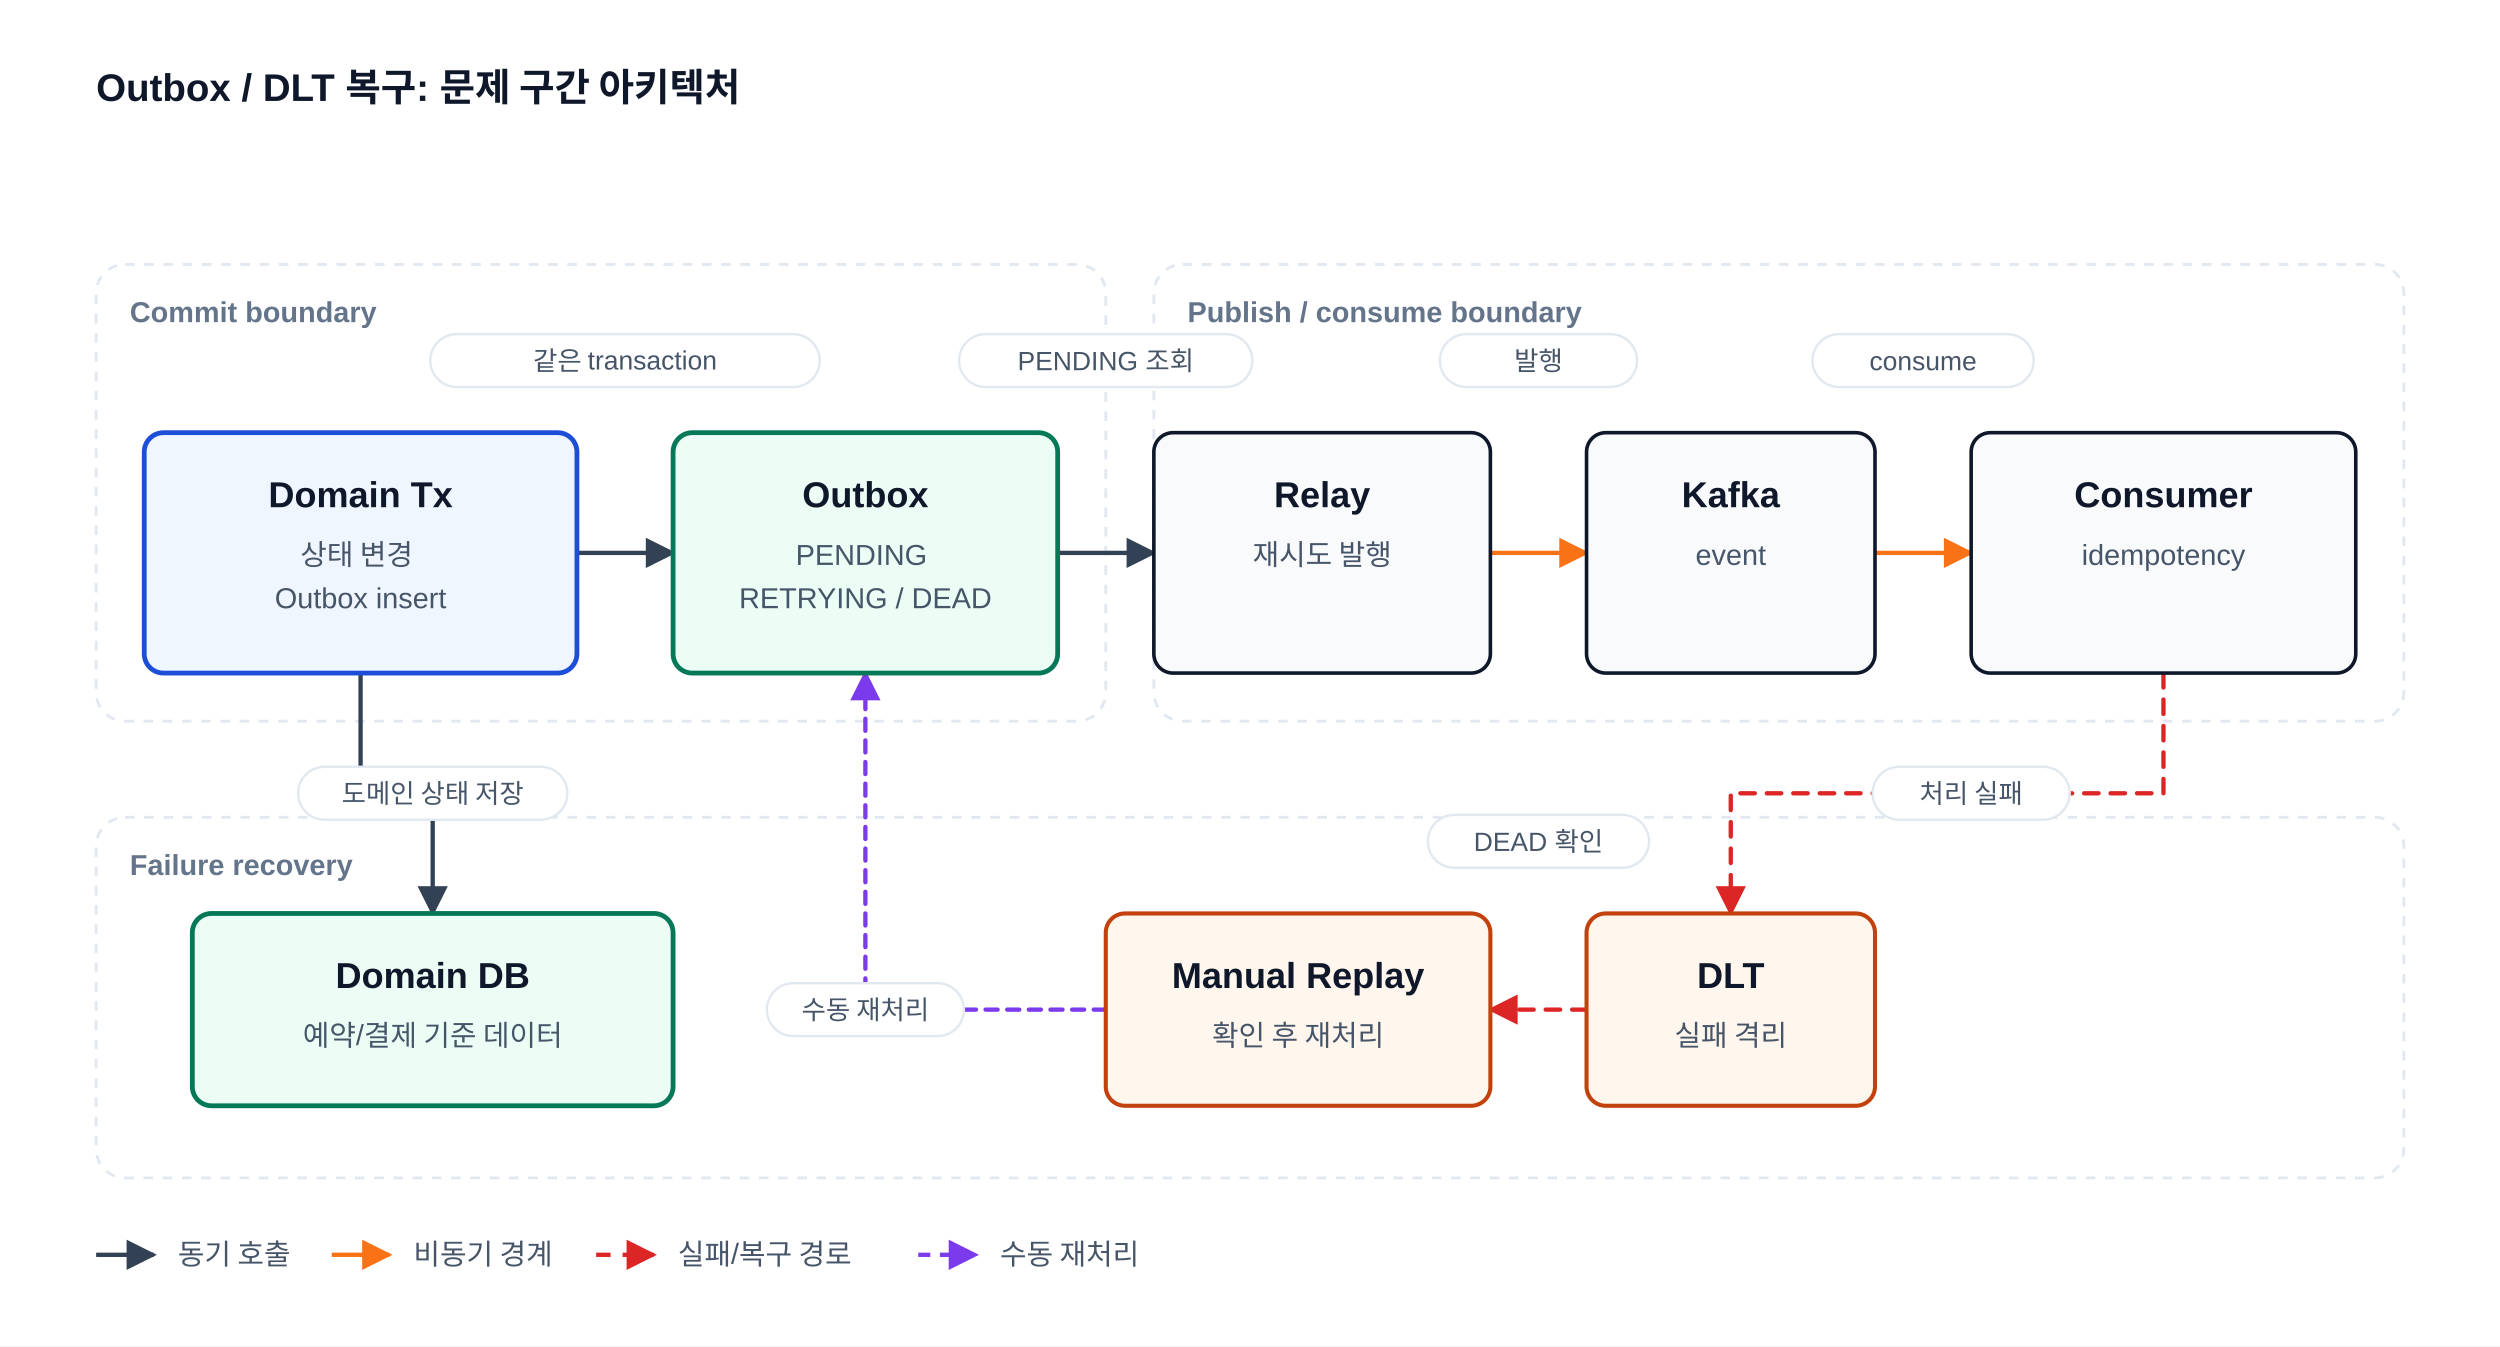
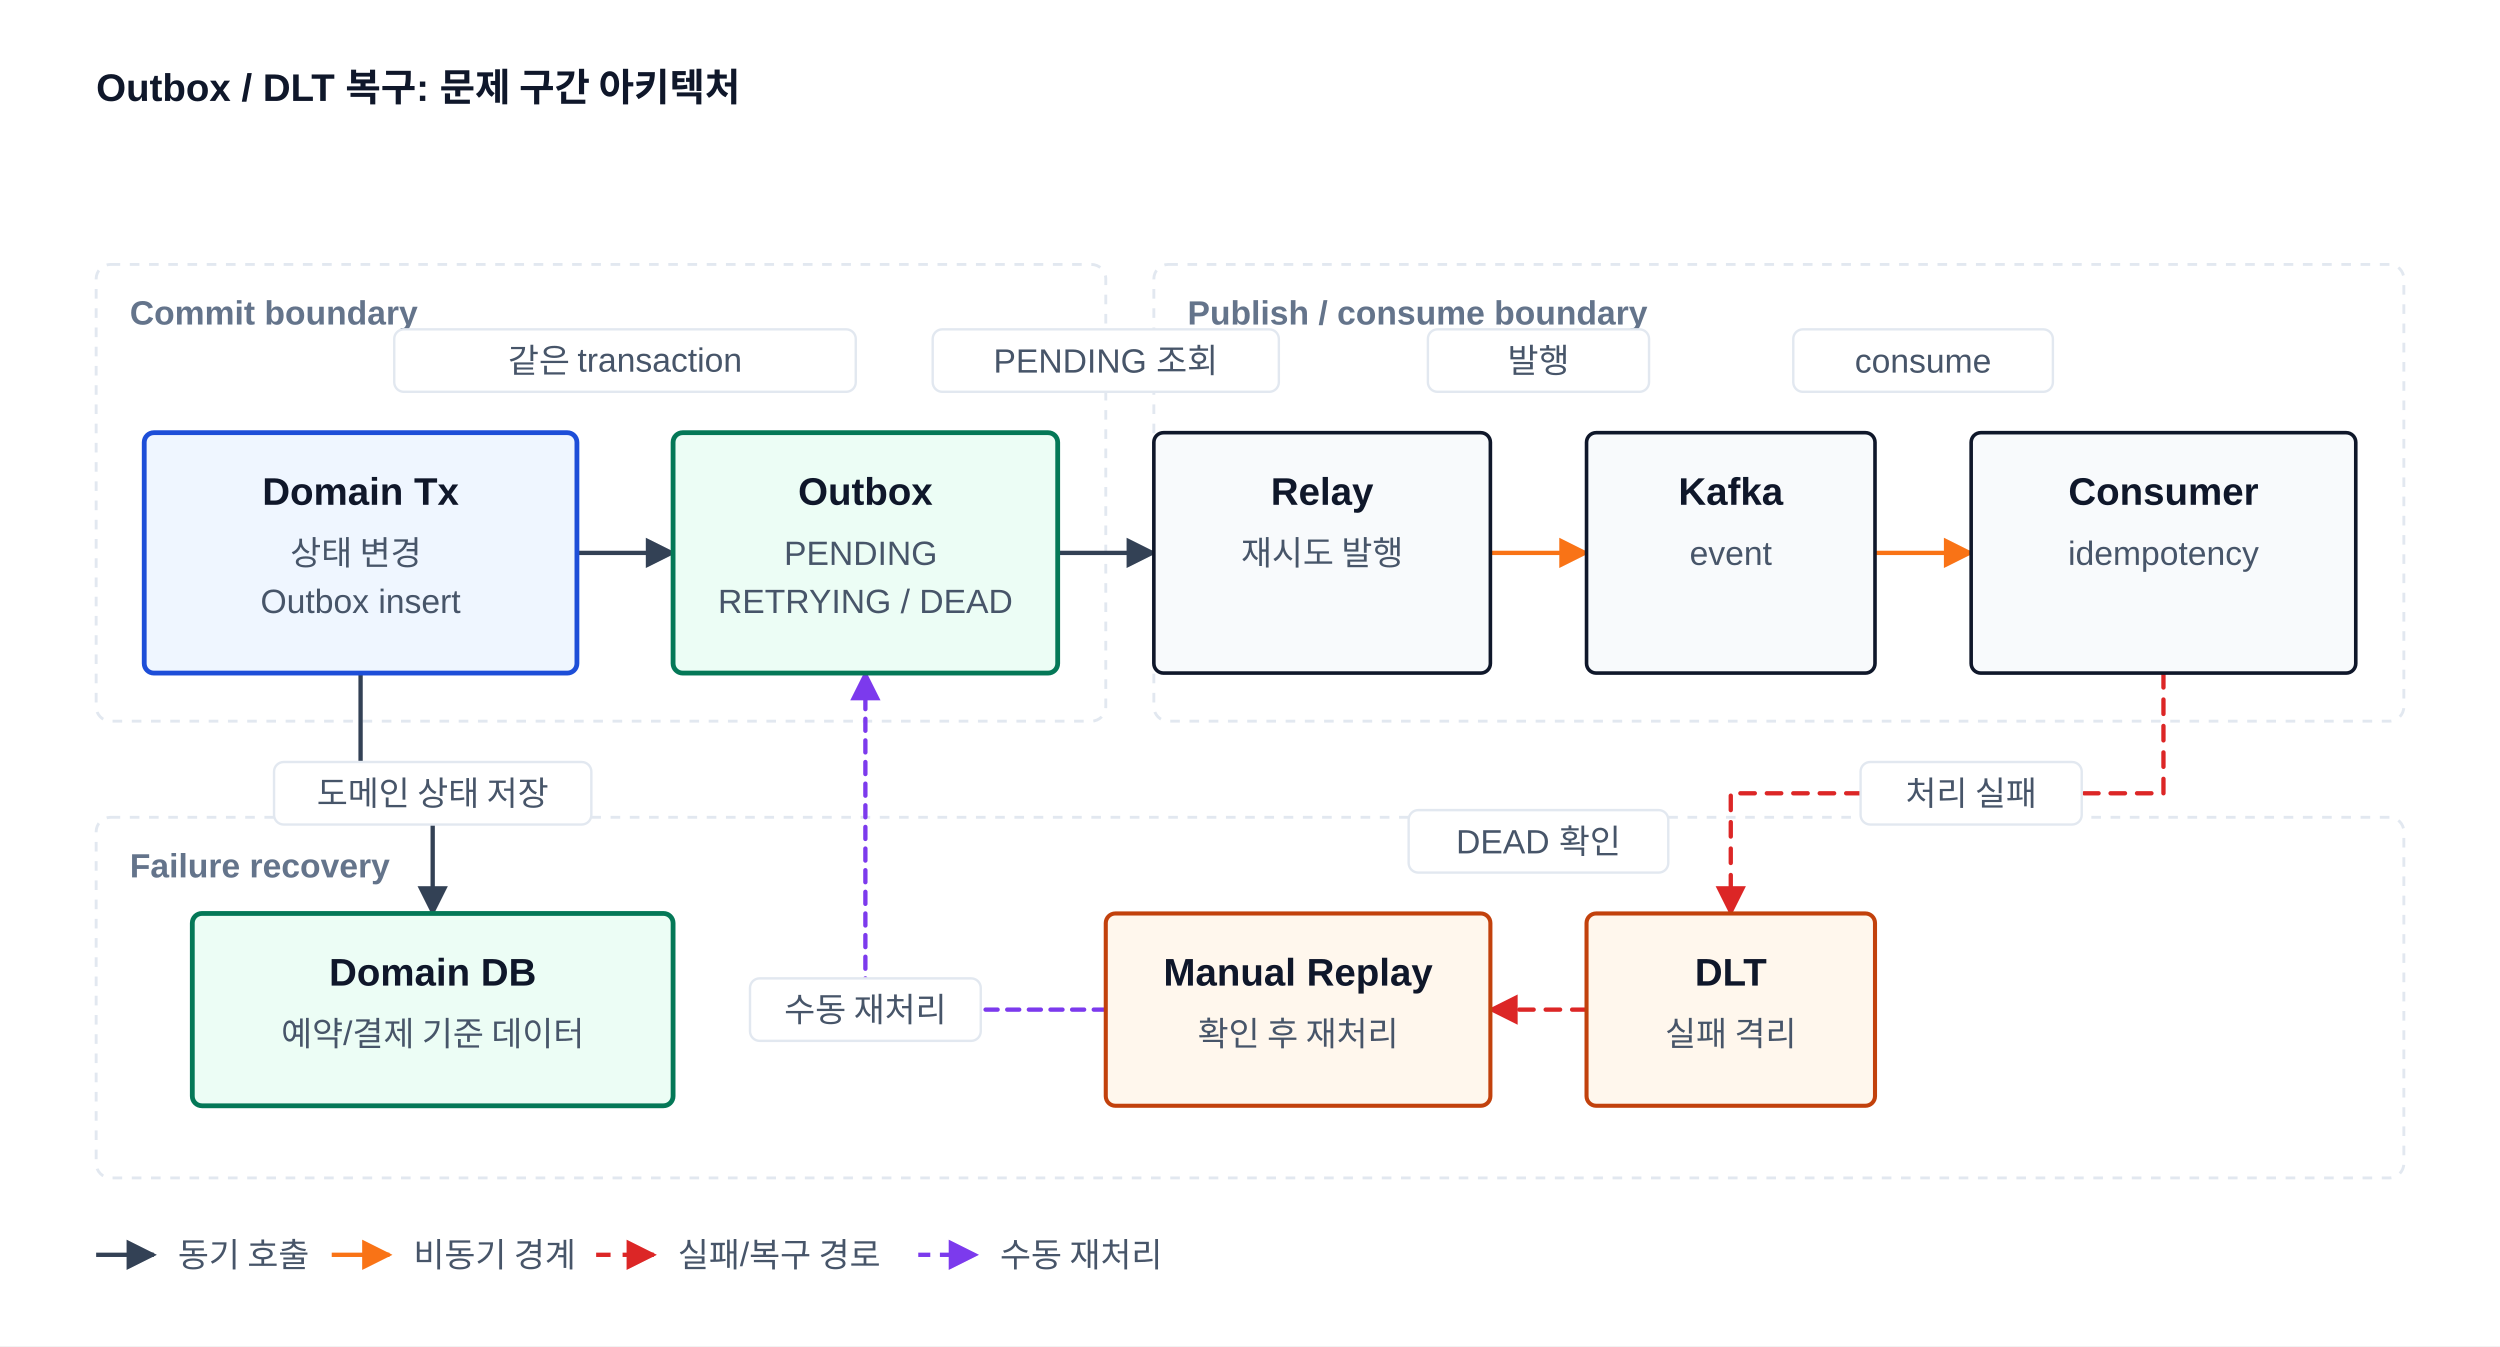
<svg xmlns="http://www.w3.org/2000/svg" width="1040" height="560" viewBox="0 0 1040 560" role="img" aria-labelledby="concert-outbox-dlt-recovery-title concert-outbox-dlt-recovery-desc">
  <rect width="1040" height="560" fill="#ffffff" />
  <defs>
    <marker id="arrow-sync" viewBox="0 0 10 10" refX="9" refY="5" markerWidth="7" markerHeight="7" orient="auto-start-reverse">
      <path d="M 0 0 L 10 5 L 0 10 z" fill="#334155" />
    </marker>
    <marker id="arrow-async" viewBox="0 0 10 10" refX="9" refY="5" markerWidth="7" markerHeight="7" orient="auto-start-reverse">
      <path d="M 0 0 L 10 5 L 0 10 z" fill="#f97316" />
    </marker>
    <marker id="arrow-failure" viewBox="0 0 10 10" refX="9" refY="5" markerWidth="7" markerHeight="7" orient="auto-start-reverse">
      <path d="M 0 0 L 10 5 L 0 10 z" fill="#dc2626" />
    </marker>
    <marker id="arrow-replay" viewBox="0 0 10 10" refX="9" refY="5" markerWidth="7" markerHeight="7" orient="auto-start-reverse">
      <path d="M 0 0 L 10 5 L 0 10 z" fill="#7c3aed" />
    </marker>
  </defs>
  <g id="background">
    <text x="40" y="42" text-anchor="start" font-family="Arial, sans-serif" font-size="16" font-weight="700" fill="#0f172a">Outbox / DLT 복구: 문제 구간 아키텍처</text>
  </g>
  <g id="containers">
    <g id="container-commit">
-       <rect x="40" y="110" width="420" height="190" rx="12" fill="#ffffff" stroke="#e2e8f0" stroke-width="1.2" stroke-dasharray="4 4" />
-       <text x="54" y="134" text-anchor="start" font-family="Arial, sans-serif" font-size="12" font-weight="700" fill="#64748b">Commit boundary</text>
+       <rect x="40" y="110" width="420" height="190" rx="6" fill="#ffffff" stroke="#e2e8f0" stroke-width="1.2" stroke-dasharray="4 4" />
+       <text x="54" y="135" text-anchor="start" font-family="Arial, sans-serif" font-size="14" font-weight="700" fill="#64748b">Commit boundary</text>
    </g>
    <g id="container-publish">
-       <rect x="480" y="110" width="520" height="190" rx="12" fill="#ffffff" stroke="#e2e8f0" stroke-width="1.2" stroke-dasharray="4 4" />
-       <text x="494" y="134" text-anchor="start" font-family="Arial, sans-serif" font-size="12" font-weight="700" fill="#64748b">Publish / consume boundary</text>
+       <rect x="480" y="110" width="520" height="190" rx="6" fill="#ffffff" stroke="#e2e8f0" stroke-width="1.2" stroke-dasharray="4 4" />
+       <text x="494" y="135" text-anchor="start" font-family="Arial, sans-serif" font-size="14" font-weight="700" fill="#64748b">Publish / consume boundary</text>
    </g>
    <g id="container-recovery">
-       <rect x="40" y="340" width="960" height="150" rx="12" fill="#ffffff" stroke="#e2e8f0" stroke-width="1.2" stroke-dasharray="4 4" />
-       <text x="54" y="364" text-anchor="start" font-family="Arial, sans-serif" font-size="12" font-weight="700" fill="#64748b">Failure recovery</text>
+       <rect x="40" y="340" width="960" height="150" rx="6" fill="#ffffff" stroke="#e2e8f0" stroke-width="1.2" stroke-dasharray="4 4" />
+       <text x="54" y="365" text-anchor="start" font-family="Arial, sans-serif" font-size="14" font-weight="700" fill="#64748b">Failure recovery</text>
    </g>
  </g>
  <g id="edges">
    <path id="edge-domain-to-outbox" d="M 240 230 H 280" fill="none" stroke="#334155" stroke-width="1.8" stroke-linecap="round" stroke-linejoin="round" marker-end="url(#arrow-sync)" />
    <path id="edge-outbox-to-relay" d="M 440 230 H 480" fill="none" stroke="#334155" stroke-width="1.8" stroke-linecap="round" stroke-linejoin="round" marker-end="url(#arrow-sync)" />
    <path id="edge-relay-to-kafka" d="M 620 230 H 660" fill="none" stroke="#f97316" stroke-width="1.8" stroke-linecap="round" stroke-linejoin="round" marker-end="url(#arrow-async)" />
    <path id="edge-kafka-to-consumer" d="M 780 230 H 820" fill="none" stroke="#f97316" stroke-width="1.8" stroke-linecap="round" stroke-linejoin="round" marker-end="url(#arrow-async)" />
    <path id="edge-consumer-to-dlt" d="M 900 280 V 330 H 720 V 380" fill="none" stroke="#dc2626" stroke-width="1.8" stroke-linecap="round" stroke-linejoin="round" stroke-dasharray="6 5" marker-end="url(#arrow-failure)" />
    <path id="edge-dlt-to-manual" d="M 660 420 H 620" fill="none" stroke="#dc2626" stroke-width="1.8" stroke-linecap="round" stroke-linejoin="round" stroke-dasharray="6 5" marker-end="url(#arrow-failure)" />
    <path id="edge-manual-to-outbox" d="M 460 420 H 360 V 280" fill="none" stroke="#7c3aed" stroke-width="1.8" stroke-linecap="round" stroke-linejoin="round" stroke-dasharray="5 4" marker-end="url(#arrow-replay)" />
    <path id="edge-domain-to-db" d="M 150 280 V 330 H 180 V 380" fill="none" stroke="#334155" stroke-width="1.8" stroke-linecap="round" stroke-linejoin="round" marker-end="url(#arrow-sync)" />
  </g>
  <g id="edge-labels">
    <g id="edge-label-domain-to-outbox">
-       <rect x="179" y="139" width="162" height="22" rx="11" fill="#ffffff" stroke="#e2e8f0" stroke-width="1" />
-       <text x="260" y="154" text-anchor="middle" font-family="Arial, sans-serif" font-size="11" fill="#475569">같은 transaction</text>
+       <rect x="164" y="137" width="192" height="26" rx="4" fill="#ffffff" stroke="#e2e8f0" stroke-width="1" />
+       <text x="260" y="155" text-anchor="middle" font-family="Arial, sans-serif" font-size="14" fill="#475569">같은 transaction</text>
    </g>
    <g id="edge-label-outbox-to-relay">
-       <rect x="399" y="139" width="122" height="22" rx="11" fill="#ffffff" stroke="#e2e8f0" stroke-width="1" />
-       <text x="460" y="154" text-anchor="middle" font-family="Arial, sans-serif" font-size="11" fill="#475569">PENDING 조회</text>
+       <rect x="388" y="137" width="144" height="26" rx="4" fill="#ffffff" stroke="#e2e8f0" stroke-width="1" />
+       <text x="460" y="155" text-anchor="middle" font-family="Arial, sans-serif" font-size="14" fill="#475569">PENDING 조회</text>
    </g>
    <g id="edge-label-relay-to-kafka">
-       <rect x="599" y="139" width="82" height="22" rx="11" fill="#ffffff" stroke="#e2e8f0" stroke-width="1" />
-       <text x="640" y="154" text-anchor="middle" font-family="Arial, sans-serif" font-size="11" fill="#475569">발행</text>
+       <rect x="594" y="137" width="92" height="26" rx="4" fill="#ffffff" stroke="#e2e8f0" stroke-width="1" />
+       <text x="640" y="155" text-anchor="middle" font-family="Arial, sans-serif" font-size="14" fill="#475569">발행</text>
    </g>
    <g id="edge-label-kafka-to-consumer">
-       <rect x="754" y="139" width="92" height="22" rx="11" fill="#ffffff" stroke="#e2e8f0" stroke-width="1" />
-       <text x="800" y="154" text-anchor="middle" font-family="Arial, sans-serif" font-size="11" fill="#475569">consume</text>
+       <rect x="746" y="137" width="108" height="26" rx="4" fill="#ffffff" stroke="#e2e8f0" stroke-width="1" />
+       <text x="800" y="155" text-anchor="middle" font-family="Arial, sans-serif" font-size="14" fill="#475569">consume</text>
    </g>
    <g id="edge-label-consumer-to-dlt">
-       <rect x="779" y="319" width="82" height="22" rx="11" fill="#ffffff" stroke="#e2e8f0" stroke-width="1" />
-       <text x="820" y="334" text-anchor="middle" font-family="Arial, sans-serif" font-size="11" fill="#475569">처리 실패</text>
+       <rect x="774" y="317" width="92" height="26" rx="4" fill="#ffffff" stroke="#e2e8f0" stroke-width="1" />
+       <text x="820" y="335" text-anchor="middle" font-family="Arial, sans-serif" font-size="14" fill="#475569">처리 실패</text>
    </g>
    <g id="edge-label-dlt-to-manual">
-       <rect x="594" y="339" width="92" height="22" rx="11" fill="#ffffff" stroke="#e2e8f0" stroke-width="1" />
-       <text x="640" y="354" text-anchor="middle" font-family="Arial, sans-serif" font-size="11" fill="#475569">DEAD 확인</text>
+       <rect x="586" y="337" width="108" height="26" rx="4" fill="#ffffff" stroke="#e2e8f0" stroke-width="1" />
+       <text x="640" y="355" text-anchor="middle" font-family="Arial, sans-serif" font-size="14" fill="#475569">DEAD 확인</text>
    </g>
    <g id="edge-label-manual-to-outbox">
-       <rect x="319" y="409" width="82" height="22" rx="11" fill="#ffffff" stroke="#e2e8f0" stroke-width="1" />
-       <text x="360" y="424" text-anchor="middle" font-family="Arial, sans-serif" font-size="11" fill="#475569">수동 재처리</text>
+       <rect x="312" y="407" width="96" height="26" rx="4" fill="#ffffff" stroke="#e2e8f0" stroke-width="1" />
+       <text x="360" y="425" text-anchor="middle" font-family="Arial, sans-serif" font-size="14" fill="#475569">수동 재처리</text>
    </g>
    <g id="edge-label-domain-to-db">
-       <rect x="124" y="319" width="112" height="22" rx="11" fill="#ffffff" stroke="#e2e8f0" stroke-width="1" />
-       <text x="180" y="334" text-anchor="middle" font-family="Arial, sans-serif" font-size="11" fill="#475569">도메인 상태 저장</text>
+       <rect x="114" y="317" width="132" height="26" rx="4" fill="#ffffff" stroke="#e2e8f0" stroke-width="1" />
+       <text x="180" y="335" text-anchor="middle" font-family="Arial, sans-serif" font-size="14" fill="#475569">도메인 상태 저장</text>
    </g>
  </g>
  <g id="nodes">
    <g id="node-domainTx">
-       <rect x="60" y="180" width="180" height="100" rx="8" fill="#eff6ff" stroke="#1d4ed8" stroke-width="2" />
-       <text x="150" y="211" text-anchor="middle" font-family="Arial, sans-serif" font-size="15" font-weight="700" fill="#0f172a">Domain Tx</text>
-       <text x="150" y="235" text-anchor="middle" font-family="Arial, sans-serif" font-size="12" font-weight="400" fill="#475569">
+       <rect x="60" y="180" width="180" height="100" rx="4" fill="#eff6ff" stroke="#1d4ed8" stroke-width="2" />
+       <text x="150" y="210" text-anchor="middle" font-family="Arial, sans-serif" font-size="16" font-weight="700" fill="#0f172a">Domain Tx</text>
+       <text x="150" y="235" text-anchor="middle" font-family="Arial, sans-serif" font-size="14" font-weight="400" fill="#475569">
        <tspan x="150" dy="0">상태 변경</tspan>
-         <tspan x="150" dy="18">Outbox insert</tspan>
+         <tspan x="150" dy="20">Outbox insert</tspan>
      </text>
    </g>
    <g id="node-outbox">
-       <rect x="280" y="180" width="160" height="100" rx="8" fill="#ecfdf5" stroke="#047857" stroke-width="2" />
-       <text x="360" y="211" text-anchor="middle" font-family="Arial, sans-serif" font-size="15" font-weight="700" fill="#0f172a">Outbox</text>
-       <text x="360" y="235" text-anchor="middle" font-family="Arial, sans-serif" font-size="12" font-weight="400" fill="#475569">
+       <rect x="280" y="180" width="160" height="100" rx="4" fill="#ecfdf5" stroke="#047857" stroke-width="2" />
+       <text x="360" y="210" text-anchor="middle" font-family="Arial, sans-serif" font-size="16" font-weight="700" fill="#0f172a">Outbox</text>
+       <text x="360" y="235" text-anchor="middle" font-family="Arial, sans-serif" font-size="14" font-weight="400" fill="#475569">
        <tspan x="360" dy="0">PENDING</tspan>
-         <tspan x="360" dy="18">RETRYING / DEAD</tspan>
+         <tspan x="360" dy="20">RETRYING / DEAD</tspan>
      </text>
    </g>
    <g id="node-relay">
-       <rect x="480" y="180" width="140" height="100" rx="8" fill="#f8fafc" stroke="#0f172a" stroke-width="1.5" />
-       <text x="550" y="211" text-anchor="middle" font-family="Arial, sans-serif" font-size="15" font-weight="700" fill="#0f172a">Relay</text>
-       <text x="550" y="235" text-anchor="middle" font-family="Arial, sans-serif" font-size="12" font-weight="400" fill="#475569">
+       <rect x="480" y="180" width="140" height="100" rx="4" fill="#f8fafc" stroke="#0f172a" stroke-width="1.5" />
+       <text x="550" y="210" text-anchor="middle" font-family="Arial, sans-serif" font-size="16" font-weight="700" fill="#0f172a">Relay</text>
+       <text x="550" y="235" text-anchor="middle" font-family="Arial, sans-serif" font-size="14" font-weight="400" fill="#475569">
        <tspan x="550" dy="0">재시도 발행</tspan>
      </text>
    </g>
    <g id="node-kafka">
-       <rect x="660" y="180" width="120" height="100" rx="8" fill="#f8fafc" stroke="#0f172a" stroke-width="1.5" />
-       <text x="720" y="211" text-anchor="middle" font-family="Arial, sans-serif" font-size="15" font-weight="700" fill="#0f172a">Kafka</text>
-       <text x="720" y="235" text-anchor="middle" font-family="Arial, sans-serif" font-size="12" font-weight="400" fill="#475569">
+       <rect x="660" y="180" width="120" height="100" rx="4" fill="#f8fafc" stroke="#0f172a" stroke-width="1.5" />
+       <text x="720" y="210" text-anchor="middle" font-family="Arial, sans-serif" font-size="16" font-weight="700" fill="#0f172a">Kafka</text>
+       <text x="720" y="235" text-anchor="middle" font-family="Arial, sans-serif" font-size="14" font-weight="400" fill="#475569">
        <tspan x="720" dy="0">event</tspan>
      </text>
    </g>
    <g id="node-consumer">
-       <rect x="820" y="180" width="160" height="100" rx="8" fill="#f8fafc" stroke="#0f172a" stroke-width="1.5" />
-       <text x="900" y="211" text-anchor="middle" font-family="Arial, sans-serif" font-size="15" font-weight="700" fill="#0f172a">Consumer</text>
-       <text x="900" y="235" text-anchor="middle" font-family="Arial, sans-serif" font-size="12" font-weight="400" fill="#475569">
+       <rect x="820" y="180" width="160" height="100" rx="4" fill="#f8fafc" stroke="#0f172a" stroke-width="1.5" />
+       <text x="900" y="210" text-anchor="middle" font-family="Arial, sans-serif" font-size="16" font-weight="700" fill="#0f172a">Consumer</text>
+       <text x="900" y="235" text-anchor="middle" font-family="Arial, sans-serif" font-size="14" font-weight="400" fill="#475569">
        <tspan x="900" dy="0">idempotency</tspan>
      </text>
    </g>
    <g id="node-dlt">
-       <rect x="660" y="380" width="120" height="80" rx="8" fill="#fff7ed" stroke="#c2410c" stroke-width="1.7" />
-       <text x="720" y="411" text-anchor="middle" font-family="Arial, sans-serif" font-size="15" font-weight="700" fill="#0f172a">DLT</text>
-       <text x="720" y="435" text-anchor="middle" font-family="Arial, sans-serif" font-size="12" font-weight="400" fill="#475569">
+       <rect x="660" y="380" width="120" height="80" rx="4" fill="#fff7ed" stroke="#c2410c" stroke-width="1.7" />
+       <text x="720" y="410" text-anchor="middle" font-family="Arial, sans-serif" font-size="16" font-weight="700" fill="#0f172a">DLT</text>
+       <text x="720" y="435" text-anchor="middle" font-family="Arial, sans-serif" font-size="14" font-weight="400" fill="#475569">
        <tspan x="720" dy="0">실패 격리</tspan>
      </text>
    </g>
    <g id="node-manualReplay">
-       <rect x="460" y="380" width="160" height="80" rx="8" fill="#fff7ed" stroke="#c2410c" stroke-width="1.7" />
-       <text x="540" y="411" text-anchor="middle" font-family="Arial, sans-serif" font-size="15" font-weight="700" fill="#0f172a">Manual Replay</text>
-       <text x="540" y="435" text-anchor="middle" font-family="Arial, sans-serif" font-size="12" font-weight="400" fill="#475569">
+       <rect x="460" y="380" width="160" height="80" rx="4" fill="#fff7ed" stroke="#c2410c" stroke-width="1.7" />
+       <text x="540" y="410" text-anchor="middle" font-family="Arial, sans-serif" font-size="16" font-weight="700" fill="#0f172a">Manual Replay</text>
+       <text x="540" y="435" text-anchor="middle" font-family="Arial, sans-serif" font-size="14" font-weight="400" fill="#475569">
        <tspan x="540" dy="0">확인 후 재처리</tspan>
      </text>
    </g>
    <g id="node-domainDb">
-       <rect x="80" y="380" width="200" height="80" rx="8" fill="#ecfdf5" stroke="#047857" stroke-width="2" />
-       <text x="180" y="411" text-anchor="middle" font-family="Arial, sans-serif" font-size="15" font-weight="700" fill="#0f172a">Domain DB</text>
-       <text x="180" y="435" text-anchor="middle" font-family="Arial, sans-serif" font-size="12" font-weight="400" fill="#475569">
+       <rect x="80" y="380" width="200" height="80" rx="4" fill="#ecfdf5" stroke="#047857" stroke-width="2" />
+       <text x="180" y="410" text-anchor="middle" font-family="Arial, sans-serif" font-size="16" font-weight="700" fill="#0f172a">Domain DB</text>
+       <text x="180" y="435" text-anchor="middle" font-family="Arial, sans-serif" font-size="14" font-weight="400" fill="#475569">
        <tspan x="180" dy="0">예약/결제 기준 데이터</tspan>
      </text>
    </g>
  </g>
  <g id="legend">
    <g transform="translate(40 512)">
      <line x1="0" y1="10" x2="24" y2="10" stroke="#334155" stroke-width="1.8" marker-end="url(#arrow-sync)" />
-       <text x="34" y="14" font-family="Arial, sans-serif" font-size="12" fill="#475569">동기 호출</text>
+       <text x="34" y="15" font-family="Arial, sans-serif" font-size="14" fill="#475569">동기 호출</text>
    </g>
    <g transform="translate(138 512)">
      <line x1="0" y1="10" x2="24" y2="10" stroke="#f97316" stroke-width="1.8" marker-end="url(#arrow-async)" />
-       <text x="34" y="14" font-family="Arial, sans-serif" font-size="12" fill="#475569">비동기 경계</text>
+       <text x="34" y="15" font-family="Arial, sans-serif" font-size="14" fill="#475569">비동기 경계</text>
    </g>
    <g transform="translate(248 512)">
      <line x1="0" y1="10" x2="24" y2="10" stroke="#dc2626" stroke-width="1.8" stroke-dasharray="6 5" marker-end="url(#arrow-failure)" />
-       <text x="34" y="14" font-family="Arial, sans-serif" font-size="12" fill="#475569">실패/복구 경로</text>
+       <text x="34" y="15" font-family="Arial, sans-serif" font-size="14" fill="#475569">실패/복구 경로</text>
    </g>
    <g transform="translate(382 512)">
      <line x1="0" y1="10" x2="24" y2="10" stroke="#7c3aed" stroke-width="1.8" stroke-dasharray="5 4" marker-end="url(#arrow-replay)" />
-       <text x="34" y="14" font-family="Arial, sans-serif" font-size="12" fill="#475569">수동 재처리</text>
+       <text x="34" y="15" font-family="Arial, sans-serif" font-size="14" fill="#475569">수동 재처리</text>
    </g>
  </g>
</svg>
